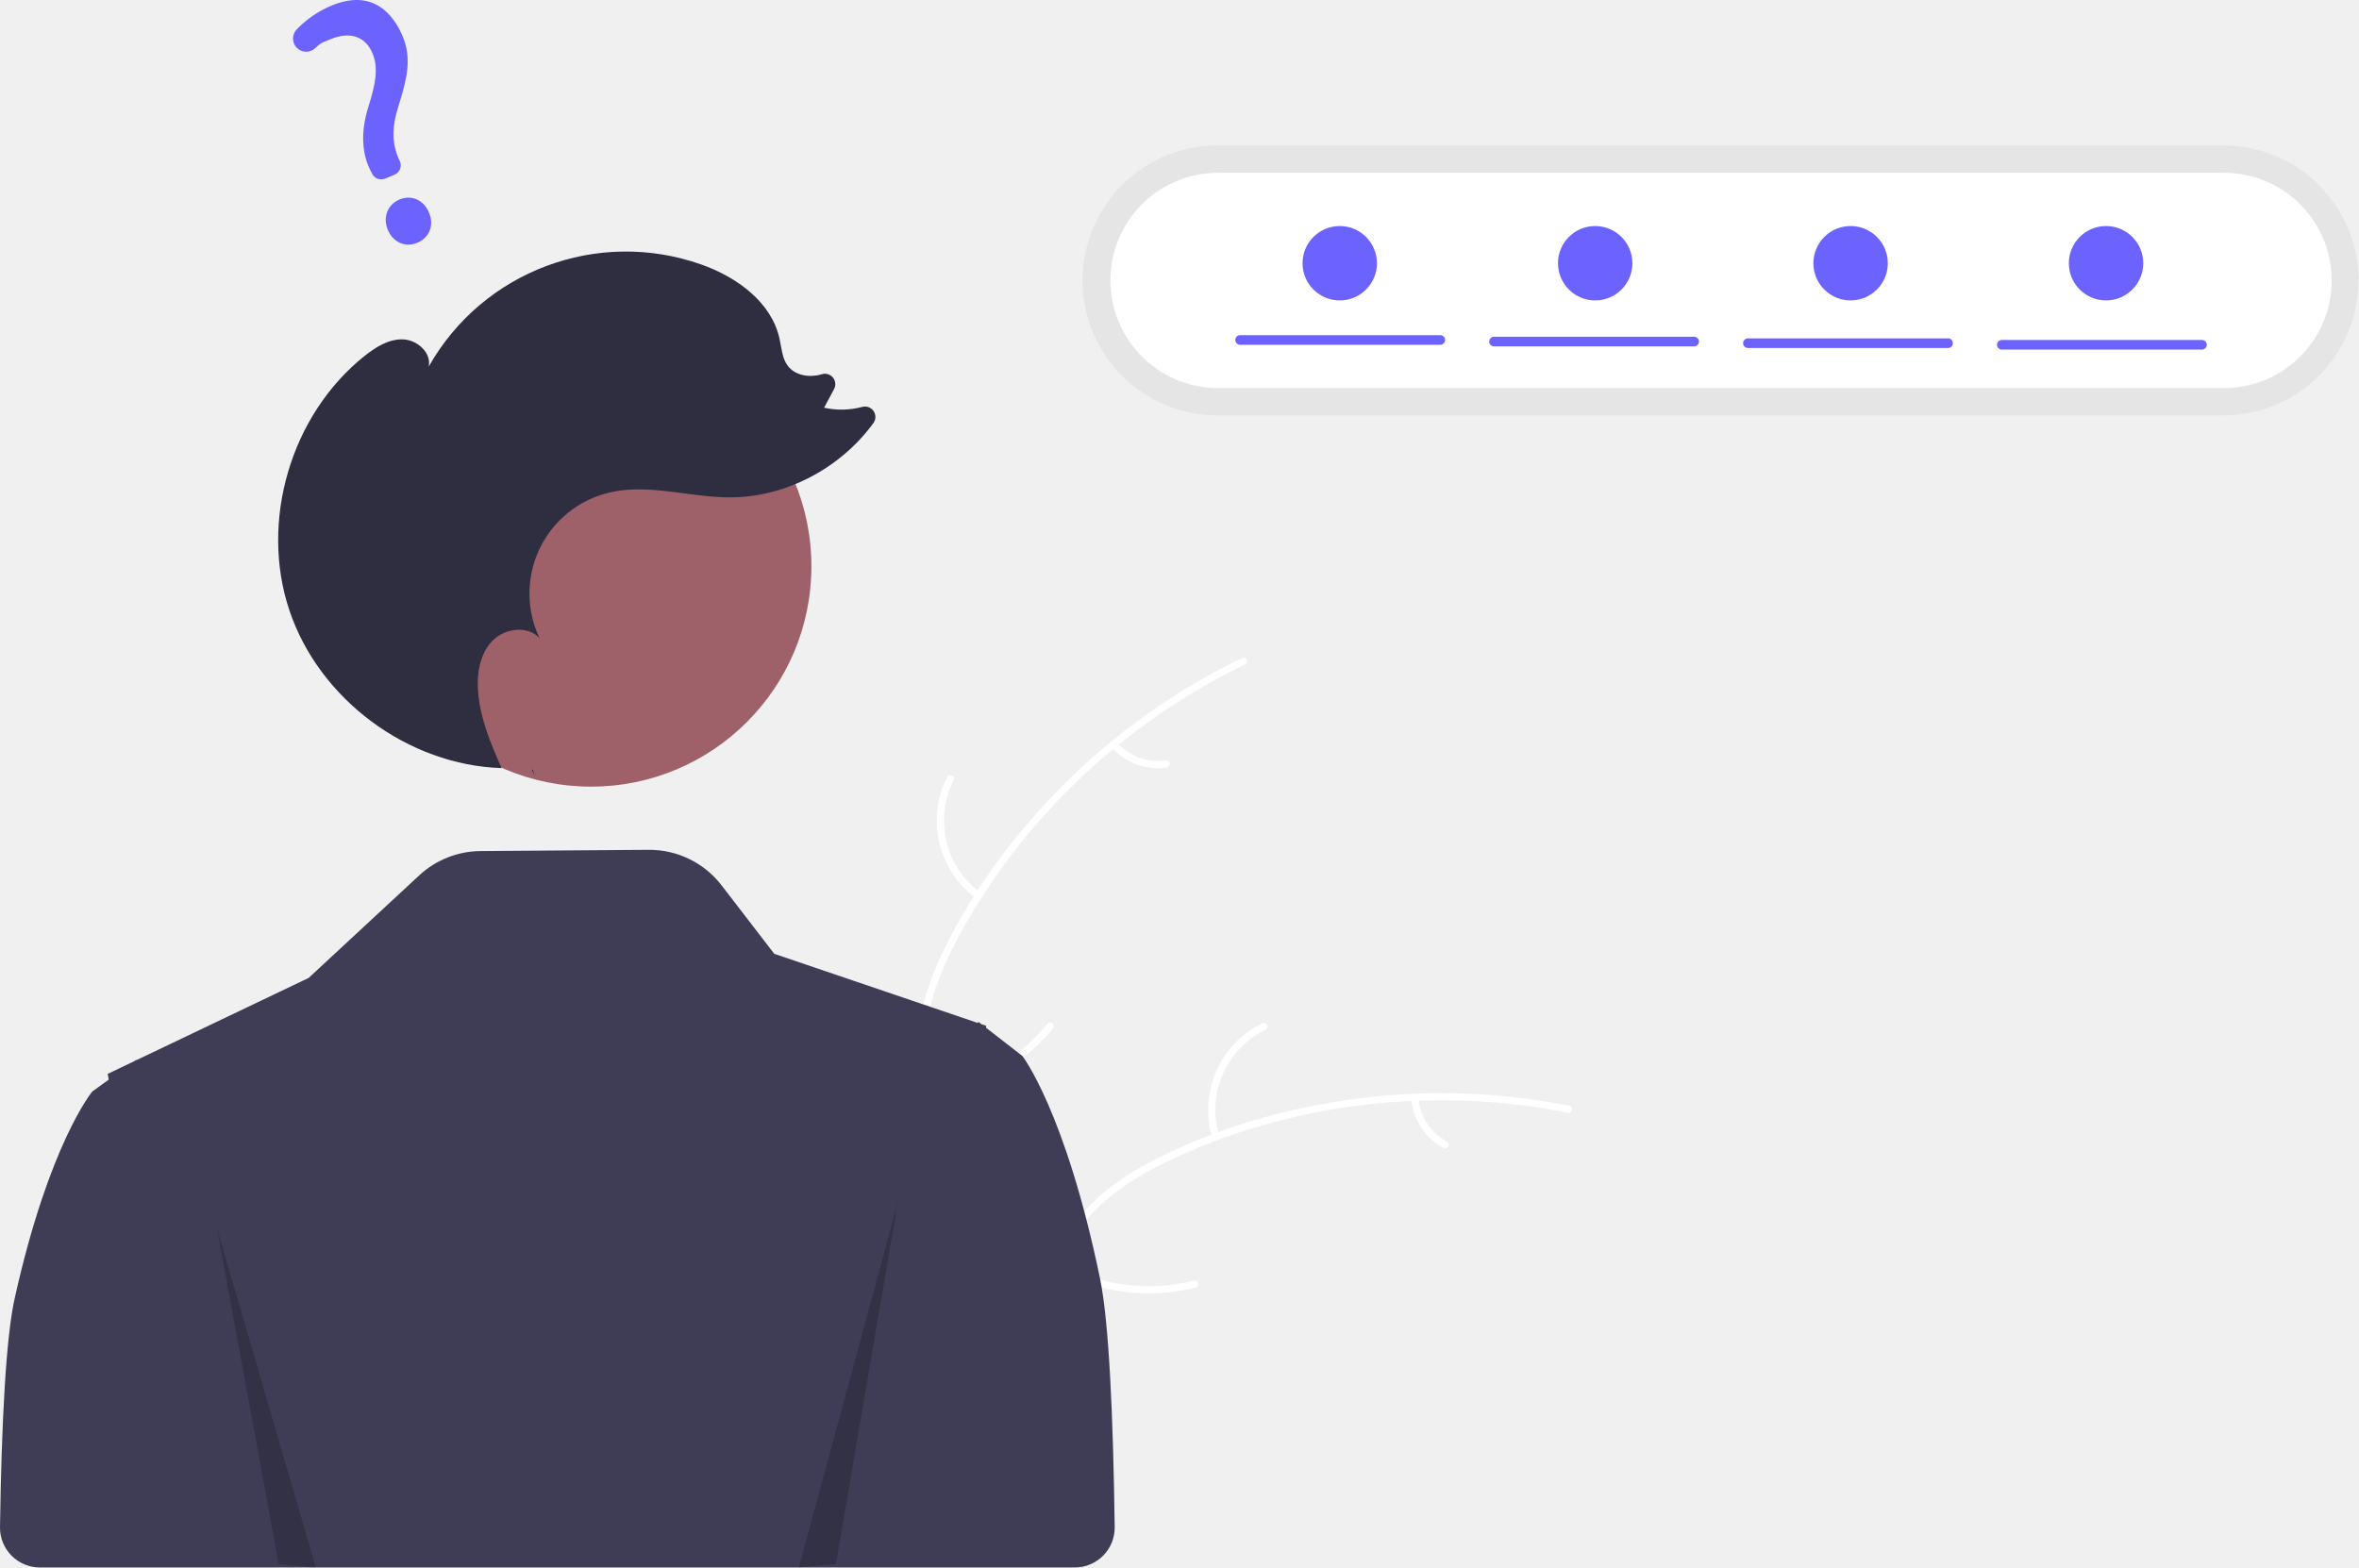
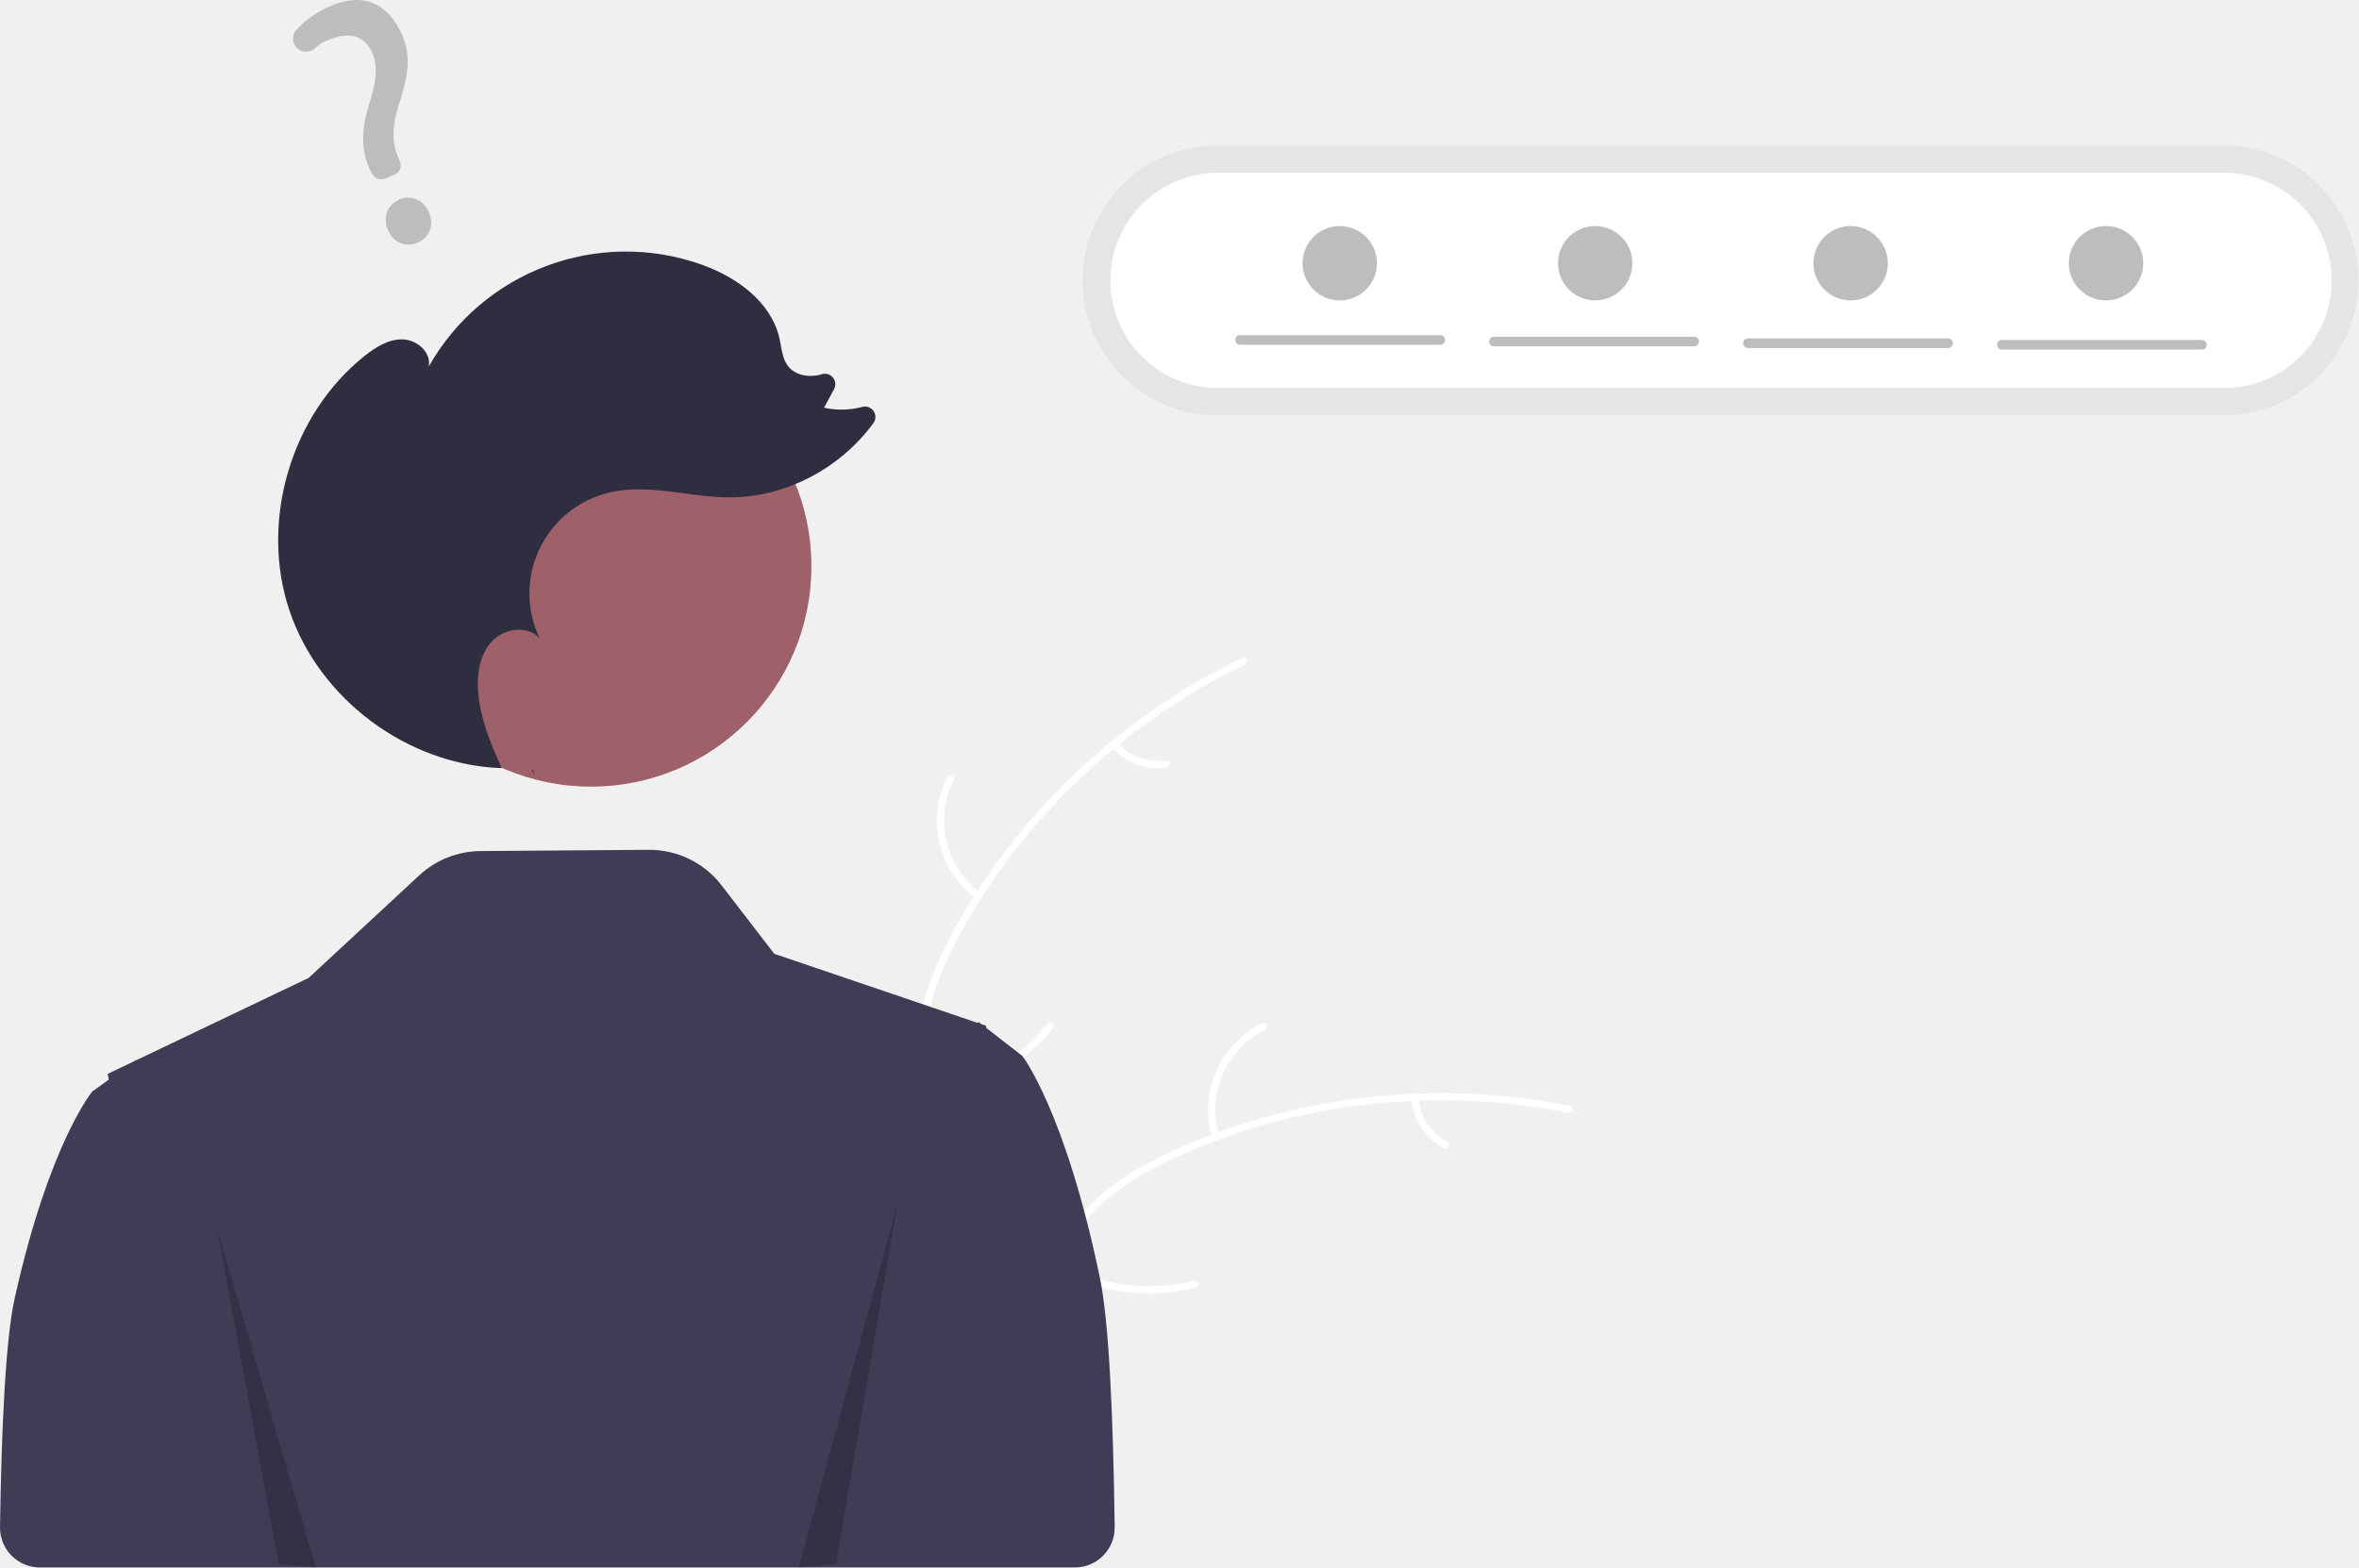
<svg xmlns="http://www.w3.org/2000/svg" id="a1eb8154-a900-4139-a57a-48f5993fbc39" data-name="Layer 1" width="951.235" height="632.162" viewBox="0 0 951.235 632.162">
  <path d="M465.591,496.884c32.599-57.345,94.782-101.377,160.608-97.135a303.919,303.919,0,0,0-79.931,192.744c-1.081,27.644.595,58.502-17.759,79.201-11.42,12.88-28.877,19.117-46.04,20.426-17.164,1.308-34.324-1.793-51.259-4.881l-4.108,1.261C425.537,622.556,432.992,554.23,465.591,496.884Z" transform="translate(-124.3823 -133.0693)" fill="#f0f0f0" />
  <path d="M626.297,401.13C577.62,424.563,536.113,463.7,510.633,511.429c-5.509,10.319-10.199,21.266-12.244,32.841-2.047,11.58-.617,22.603,3.338,33.602,3.616,10.055,8.479,19.921,9.588,30.68,1.169,11.34-3.004,21.944-10.515,30.359-9.19,10.296-21.531,16.677-33.817,22.497-13.641,6.462-27.912,12.958-37.573,25.019-1.171,1.461-3.37-.441-2.201-1.9,16.809-20.983,45.583-24.928,65.536-41.831,9.31-7.887,16.3-18.628,15.859-31.214-.386-11.005-5.392-21.184-9.141-31.333-3.937-10.657-5.9-21.372-4.488-32.734,1.444-11.622,5.716-22.776,10.937-33.191,11.774-23.488,27.887-45.051,46.345-63.691a264.375,264.375,0,0,1,73.099-52.155c1.681-.809,2.612,1.947.942,2.751Z" transform="translate(-124.3823 -133.0693)" fill="#fff" />
  <path d="M518.097,495.478a38.974,38.974,0,0,1-11.761-49.077c.851-1.666,3.48-.421,2.627,1.247a36.089,36.089,0,0,0,11.033,45.63c1.515,1.097-.393,3.291-1.9,2.201Z" transform="translate(-124.3823 -133.0693)" fill="#fff" />
  <path d="M499.222,573.016A75.118,75.118,0,0,0,546.783,545.906c1.176-1.457,3.375.444,2.201,1.9A78.134,78.134,0,0,1,499.435,575.915c-1.855.266-2.058-2.635-.213-2.899Z" transform="translate(-124.3823 -133.0693)" fill="#fff" />
  <path d="M574.907,432.685a22.061,22.061,0,0,0,19.718,7.03c1.851-.289,2.052,2.612.213,2.899a24.721,24.721,0,0,1-21.83-7.728,1.502,1.502,0,0,1-.151-2.05,1.461,1.461,0,0,1,2.05-.151Z" transform="translate(-124.3823 -133.0693)" fill="#fff" />
  <path d="M757.173,580.652c-1.151.213-2.302.427-3.463.662a290.53,290.53,0,0,0-45.425,12.557c-1.149.4-2.308.823-3.443,1.255a306.284,306.284,0,0,0-96.329,58.622,297.44,297.44,0,0,0-31.2,32.695c-13.196,16.123-26.221,34.654-43.465,45.166a51.028,51.028,0,0,1-5.552,3.01l-99.338-41.204c-.179-.207-.368-.392-.548-.599l-4.041-1.464c.451-.636.932-1.287,1.383-1.923.26-.37.542-.731.802-1.102.18-.244.362-.488.511-.718.06-.081.121-.162.171-.221.149-.23.311-.429.451-.636q4.02-5.465,8.13-10.892c.009-.023.009-.023.041-.036,20.951-27.516,44.382-53.525,71.017-75.151.802-.65,1.611-1.324,2.458-1.955a283.824,283.824,0,0,1,38.364-25.951,250.912,250.912,0,0,1,22.758-11.253A208.652,208.652,0,0,1,633.669,545.389c43.431-4.033,87.669,5.869,120.98,33.154C755.5,579.241,756.331,579.931,757.173,580.652Z" transform="translate(-124.3823 -133.0693)" fill="#f0f0f0" />
  <path d="M756.427,581.82c-52.975-10.597-109.678-4.339-158.759,18.43-10.611,4.923-20.947,10.84-29.549,18.85-8.606,8.014-14.101,17.676-17.565,28.839-3.167,10.205-5.224,21.011-10.816,30.269-5.895,9.758-15.61,15.712-26.674,17.909-13.537,2.688-27.232.352-40.545-2.397-14.782-3.053-30.088-6.459-45.063-2.646-1.814.462-2.425-2.381-.613-2.842,26.055-6.634,51.404,7.541,77.512,6.058,12.183-.692,24.23-5.06,31.455-15.374,6.318-9.019,8.449-20.16,11.566-30.521,3.273-10.879,8.157-20.616,16.124-28.838,8.151-8.41,18.277-14.744,28.715-19.916,23.542-11.665,49.39-19.181,75.35-22.951a264.375,264.375,0,0,1,89.766,2.367c1.83.366.913,3.127-.905,2.763Z" transform="translate(-124.3823 -133.0693)" fill="#fff" />
  <path d="M613.231,592.008a38.974,38.974,0,0,1,20.158-46.266c1.682-.817,3.032,1.759,1.347,2.577a36.089,36.089,0,0,0-18.663,43.076c.549,1.788-2.296,2.391-2.842.613Z" transform="translate(-124.3823 -133.0693)" fill="#fff" />
  <path d="M551.478,642.554a75.118,75.118,0,0,0,54.296,6.99c1.816-.456,2.427,2.387.613,2.842a78.135,78.135,0,0,1-56.485-7.388c-1.641-.905-.057-3.343,1.576-2.443Z" transform="translate(-124.3823 -133.0693)" fill="#fff" />
  <path d="M696.396,576.075a22.061,22.061,0,0,0,11.511,17.484c1.652.884.066,3.321-1.576,2.443a24.721,24.721,0,0,1-12.777-19.314,1.502,1.502,0,0,1,1.114-1.728,1.461,1.461,0,0,1,1.728,1.114Z" transform="translate(-124.3823 -133.0693)" fill="#fff" />
  <path d="M567.941,648.631c-13.912-67.267-31.302-89.694-31.302-89.694l-6.643-5.152-7.989-6.206.039-.798-1.895-.644-.445-.346-.729-.56-.117.126-.248.256-36.152-12.289-45.865-15.579L415.355,490.14a36.734,36.734,0,0,0-29.387-14.334l-67.829.502a36.734,36.734,0,0,0-24.71,9.801l-44.583,41.354-69.469,33.178-.117-.117-.729.521-10.734,5.132.443,2.306-6.643,4.794s-17.39,20.868-31.302,83.459c-3.539,15.926-5.281,50.09-5.91,92.188a16.069,16.069,0,0,0,16.062,16.307H511.494v-0H557.806a16.072,16.072,0,0,0,16.063-16.291C573.254,703.131,571.513,665.902,567.941,648.631Z" transform="translate(-124.3823 -133.0693)" fill="#3f3d56" />
  <path d="M615.548,191.732a54.431,54.431,0,1,0,0,108.861H1021.187a54.431,54.431,0,0,0,0-108.861Z" transform="translate(-124.3823 -133.0693)" fill="#e5e5e5" />
  <path d="M615.548,202.747a43.415,43.415,0,1,0,0,86.83H1021.187a43.415,43.415,0,0,0,0-86.83Z" transform="translate(-124.3823 -133.0693)" fill="#fff" />
  <circle id="e096411a-cdc3-4e6d-bbd4-4630e1fee17e" data-name="ab6171fa-7d69-4734-b81c-8dff60f9761b" cx="238.323" cy="228.392" r="88.863" fill="#9e616a" />
  <path d="M339.972,445.973q-.569-1.254-1.136-2.516c.146.005.29.026.435.029Z" transform="translate(-124.3823 -133.0693)" fill="#2f2e41" />
  <path d="M271.371,276.64c4.494-3.585,9.747-6.884,15.494-6.699,5.746.185,11.573,5.375,10.383,11a91.318,91.318,0,0,1,109.895-41.208c14.282,5.039,28.287,15.119,31.568,29.904.842,3.795,1.023,7.957,3.393,11.039,2.988,3.886,8.705,4.765,13.412,3.398q.071-.021.141-.042a4.199,4.199,0,0,1,5.073,5.927l-4.041,7.537a32.383,32.383,0,0,0,15.428-.328,4.195,4.195,0,0,1,4.455,6.528c-13.325,18.294-35.586,30.108-58.303,29.969-16.146-.098-32.458-5.663-48.172-1.95a41.844,41.844,0,0,0-28.144,58.74c-4.827-5.28-14.159-4.03-19.097,1.147-4.938,5.177-6.216,12.904-5.719,20.041.761,10.916,5.038,21.201,9.546,31.212-37.801-1.19-73.555-27.707-85.59-63.572C229.008,343.267,241.674,300.33,271.371,276.64Z" transform="translate(-124.3823 -133.0693)" fill="#2f2e41" />
  <polygon points="87.464 495.253 112.388 630.86 127.343 632.162 87.464 495.253" opacity="0.2" />
  <polygon points="362.007 485.026 337.083 630.762 322.128 632.162 362.007 485.026" opacity="0.2" />
-   <path d="M292.629,231.001c-4.779,1.995-9.765-.191-11.857-5.2-2.123-5.085-.14-10.246,4.715-12.274,4.856-2.028,9.754.165,11.911,5.331C299.524,223.948,297.563,228.941,292.629,231.001Zm-9.154-27.482-3.8,1.587a4.099,4.099,0,0,1-5.206-1.909l-.188-.368c-4.088-7.373-4.557-16.335-1.384-26.621,2.939-9.227,4.16-15.717,1.705-21.596-2.838-6.797-8.899-8.927-16.628-5.842-2.998,1.252-3.952,1.232-6.311,3.572a5.416,5.416,0,0,1-3.921,1.593,5.235,5.235,0,0,1-3.747-1.643,5.348,5.348,0,0,1-.037-7.297,41.535,41.535,0,0,1,14.046-9.644c16.606-6.934,24.966,3.303,28.792,12.465,3.742,8.961,1.637,17.275-1.745,28.043-2.834,8.948-2.669,15.578.55,22.17a4.081,4.081,0,0,1-2.126,5.491Z" transform="translate(-124.3823 -133.0693)" fill="#6c63ff" />
-   <path d="M705.149,272.122h-80.707a1.944,1.944,0,1,1,0-3.888h80.707a1.944,1.944,0,0,1,0,3.888Z" transform="translate(-124.3823 -133.0693)" fill="#6c63ff" />
-   <path d="M807.53,272.77h-80.707a1.944,1.944,0,1,1,0-3.888h80.707a1.944,1.944,0,1,1,0,3.888Z" transform="translate(-124.3823 -133.0693)" fill="#6c63ff" />
-   <path d="M909.912,273.418H829.205a1.944,1.944,0,0,1,0-3.888h80.707a1.944,1.944,0,1,1,0,3.888Z" transform="translate(-124.3823 -133.0693)" fill="#6c63ff" />
-   <path d="M1012.294,274.066h-80.707a1.944,1.944,0,0,1,0-3.888h80.707a1.944,1.944,0,0,1,0,3.888Z" transform="translate(-124.3823 -133.0693)" fill="#6c63ff" />
-   <circle cx="540.235" cy="106.162" r="15" fill="#6c63ff" />
-   <circle cx="643.235" cy="106.162" r="15" fill="#6c63ff" />
-   <circle cx="746.235" cy="106.162" r="15" fill="#6c63ff" />
-   <circle cx="849.235" cy="106.162" r="15" fill="#6c63ff" />
+   <path d="M292.629,231.001c-4.779,1.995-9.765-.191-11.857-5.2-2.123-5.085-.14-10.246,4.715-12.274,4.856-2.028,9.754.165,11.911,5.331C299.524,223.948,297.563,228.941,292.629,231.001Zm-9.154-27.482-3.8,1.587a4.099,4.099,0,0,1-5.206-1.909l-.188-.368c-4.088-7.373-4.557-16.335-1.384-26.621,2.939-9.227,4.16-15.717,1.705-21.596-2.838-6.797-8.899-8.927-16.628-5.842-2.998,1.252-3.952,1.232-6.311,3.572a5.416,5.416,0,0,1-3.921,1.593,5.235,5.235,0,0,1-3.747-1.643,5.348,5.348,0,0,1-.037-7.297,41.535,41.535,0,0,1,14.046-9.644c16.606-6.934,24.966,3.303,28.792,12.465,3.742,8.961,1.637,17.275-1.745,28.043-2.834,8.948-2.669,15.578.55,22.17a4.081,4.081,0,0,1-2.126,5.491Z" transform="translate(-124.3823 -133.0693)" fill="#bdbdbd" />
+   <path d="M705.149,272.122h-80.707a1.944,1.944,0,1,1,0-3.888h80.707a1.944,1.944,0,0,1,0,3.888Z" transform="translate(-124.3823 -133.0693)" fill="#bdbdbd" />
+   <path d="M807.53,272.77h-80.707a1.944,1.944,0,1,1,0-3.888h80.707a1.944,1.944,0,1,1,0,3.888Z" transform="translate(-124.3823 -133.0693)" fill="#bdbdbd" />
+   <path d="M909.912,273.418H829.205a1.944,1.944,0,0,1,0-3.888h80.707a1.944,1.944,0,1,1,0,3.888Z" transform="translate(-124.3823 -133.0693)" fill="#bdbdbd" />
+   <path d="M1012.294,274.066h-80.707a1.944,1.944,0,0,1,0-3.888h80.707a1.944,1.944,0,0,1,0,3.888Z" transform="translate(-124.3823 -133.0693)" fill="#bdbdbd" />
+   <circle cx="540.235" cy="106.162" r="15" fill="#bdbdbd" />
+   <circle cx="643.235" cy="106.162" r="15" fill="#bdbdbd" />
+   <circle cx="746.235" cy="106.162" r="15" fill="#bdbdbd" />
+   <circle cx="849.235" cy="106.162" r="15" fill="#bdbdbd" />
</svg>
